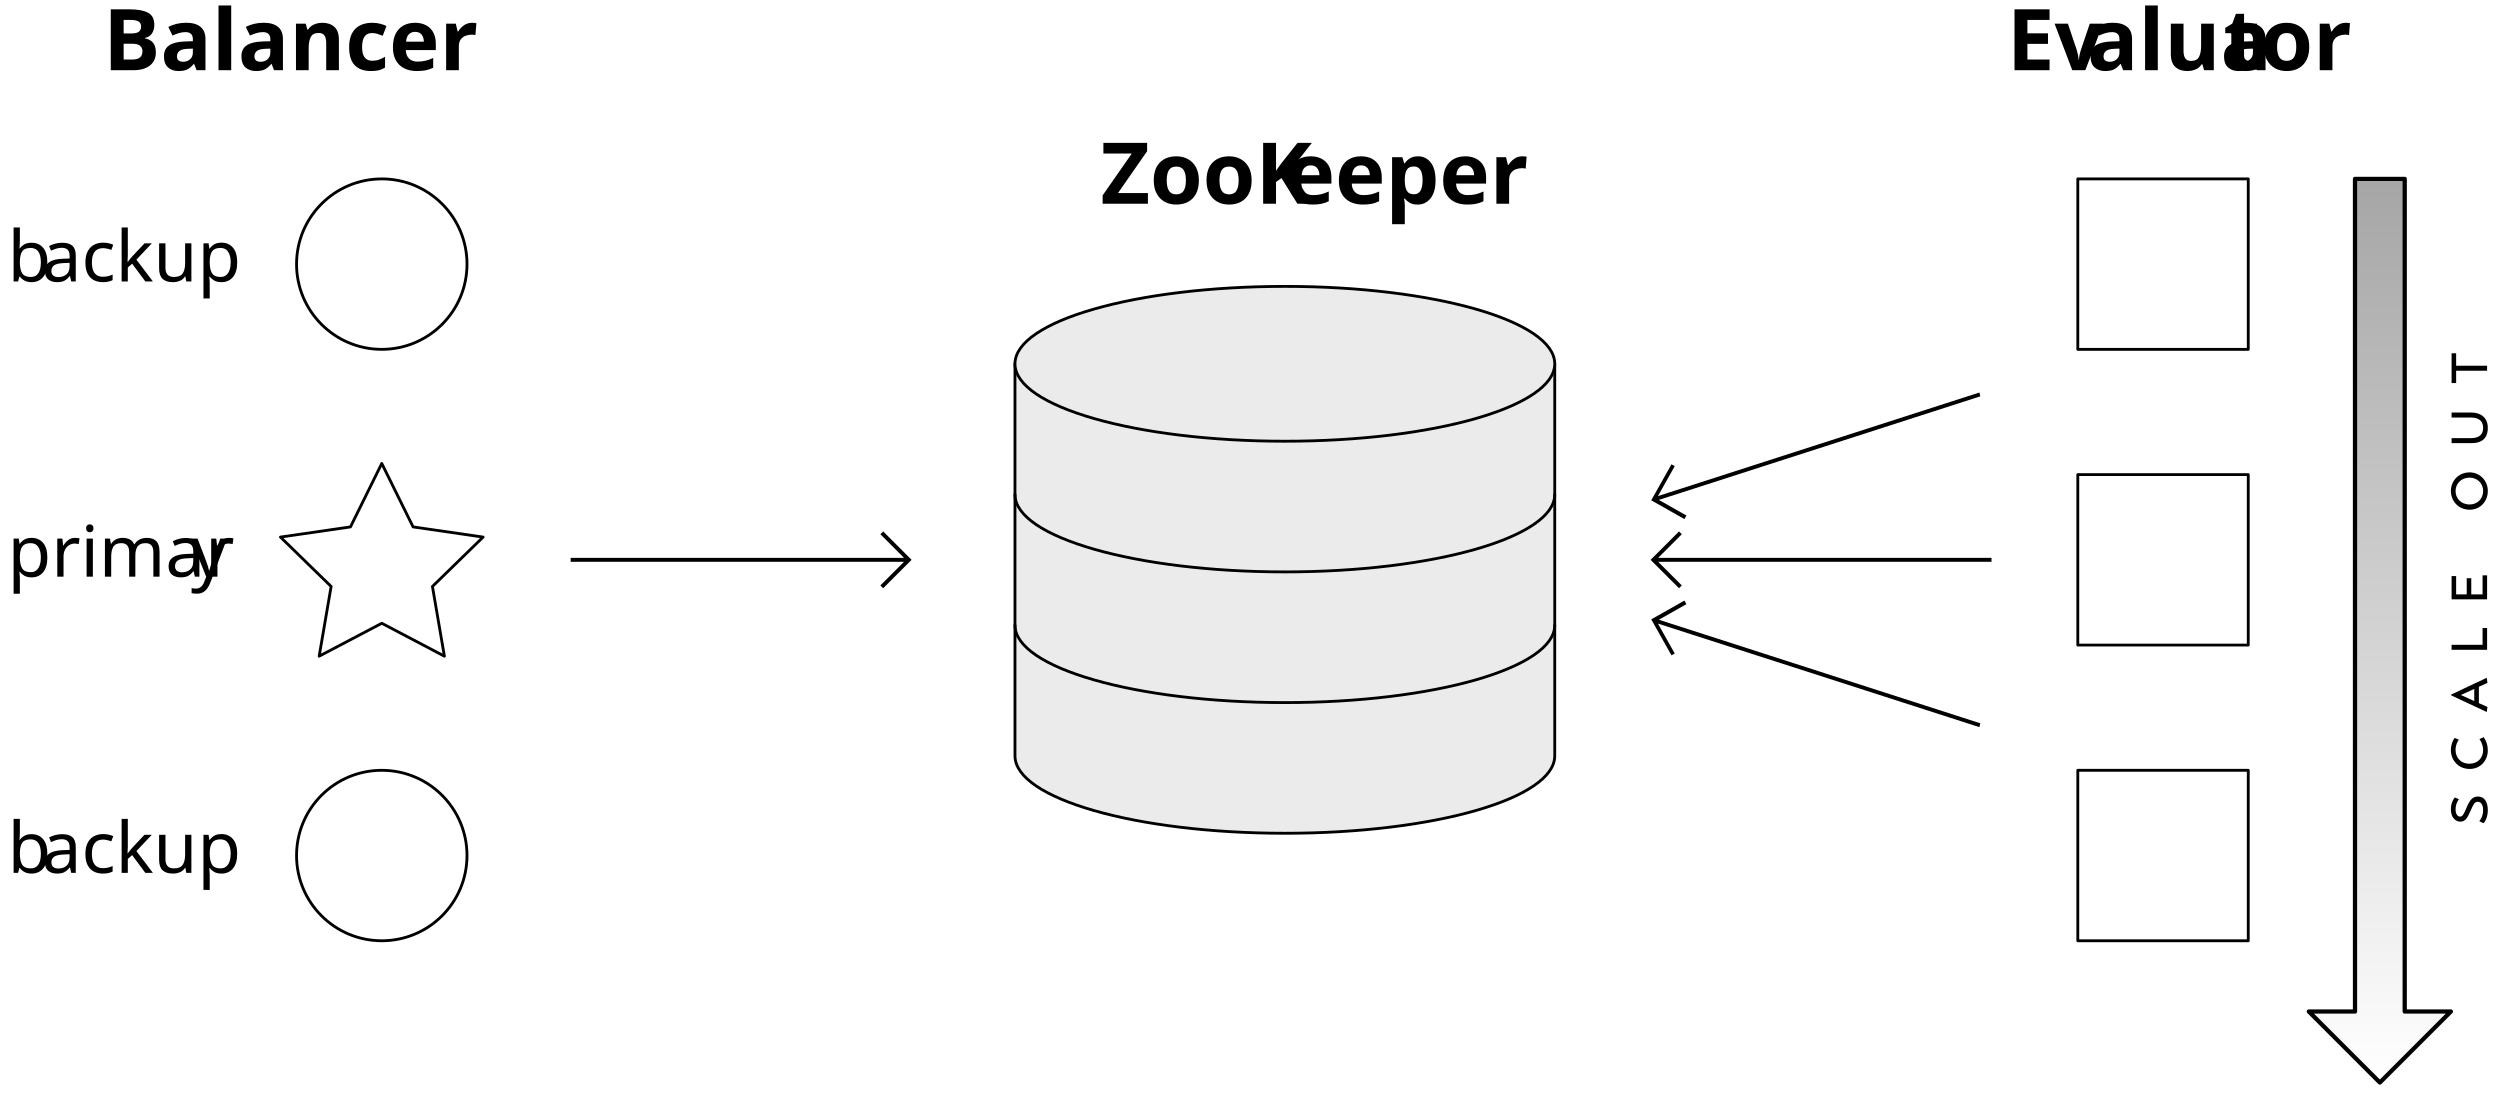
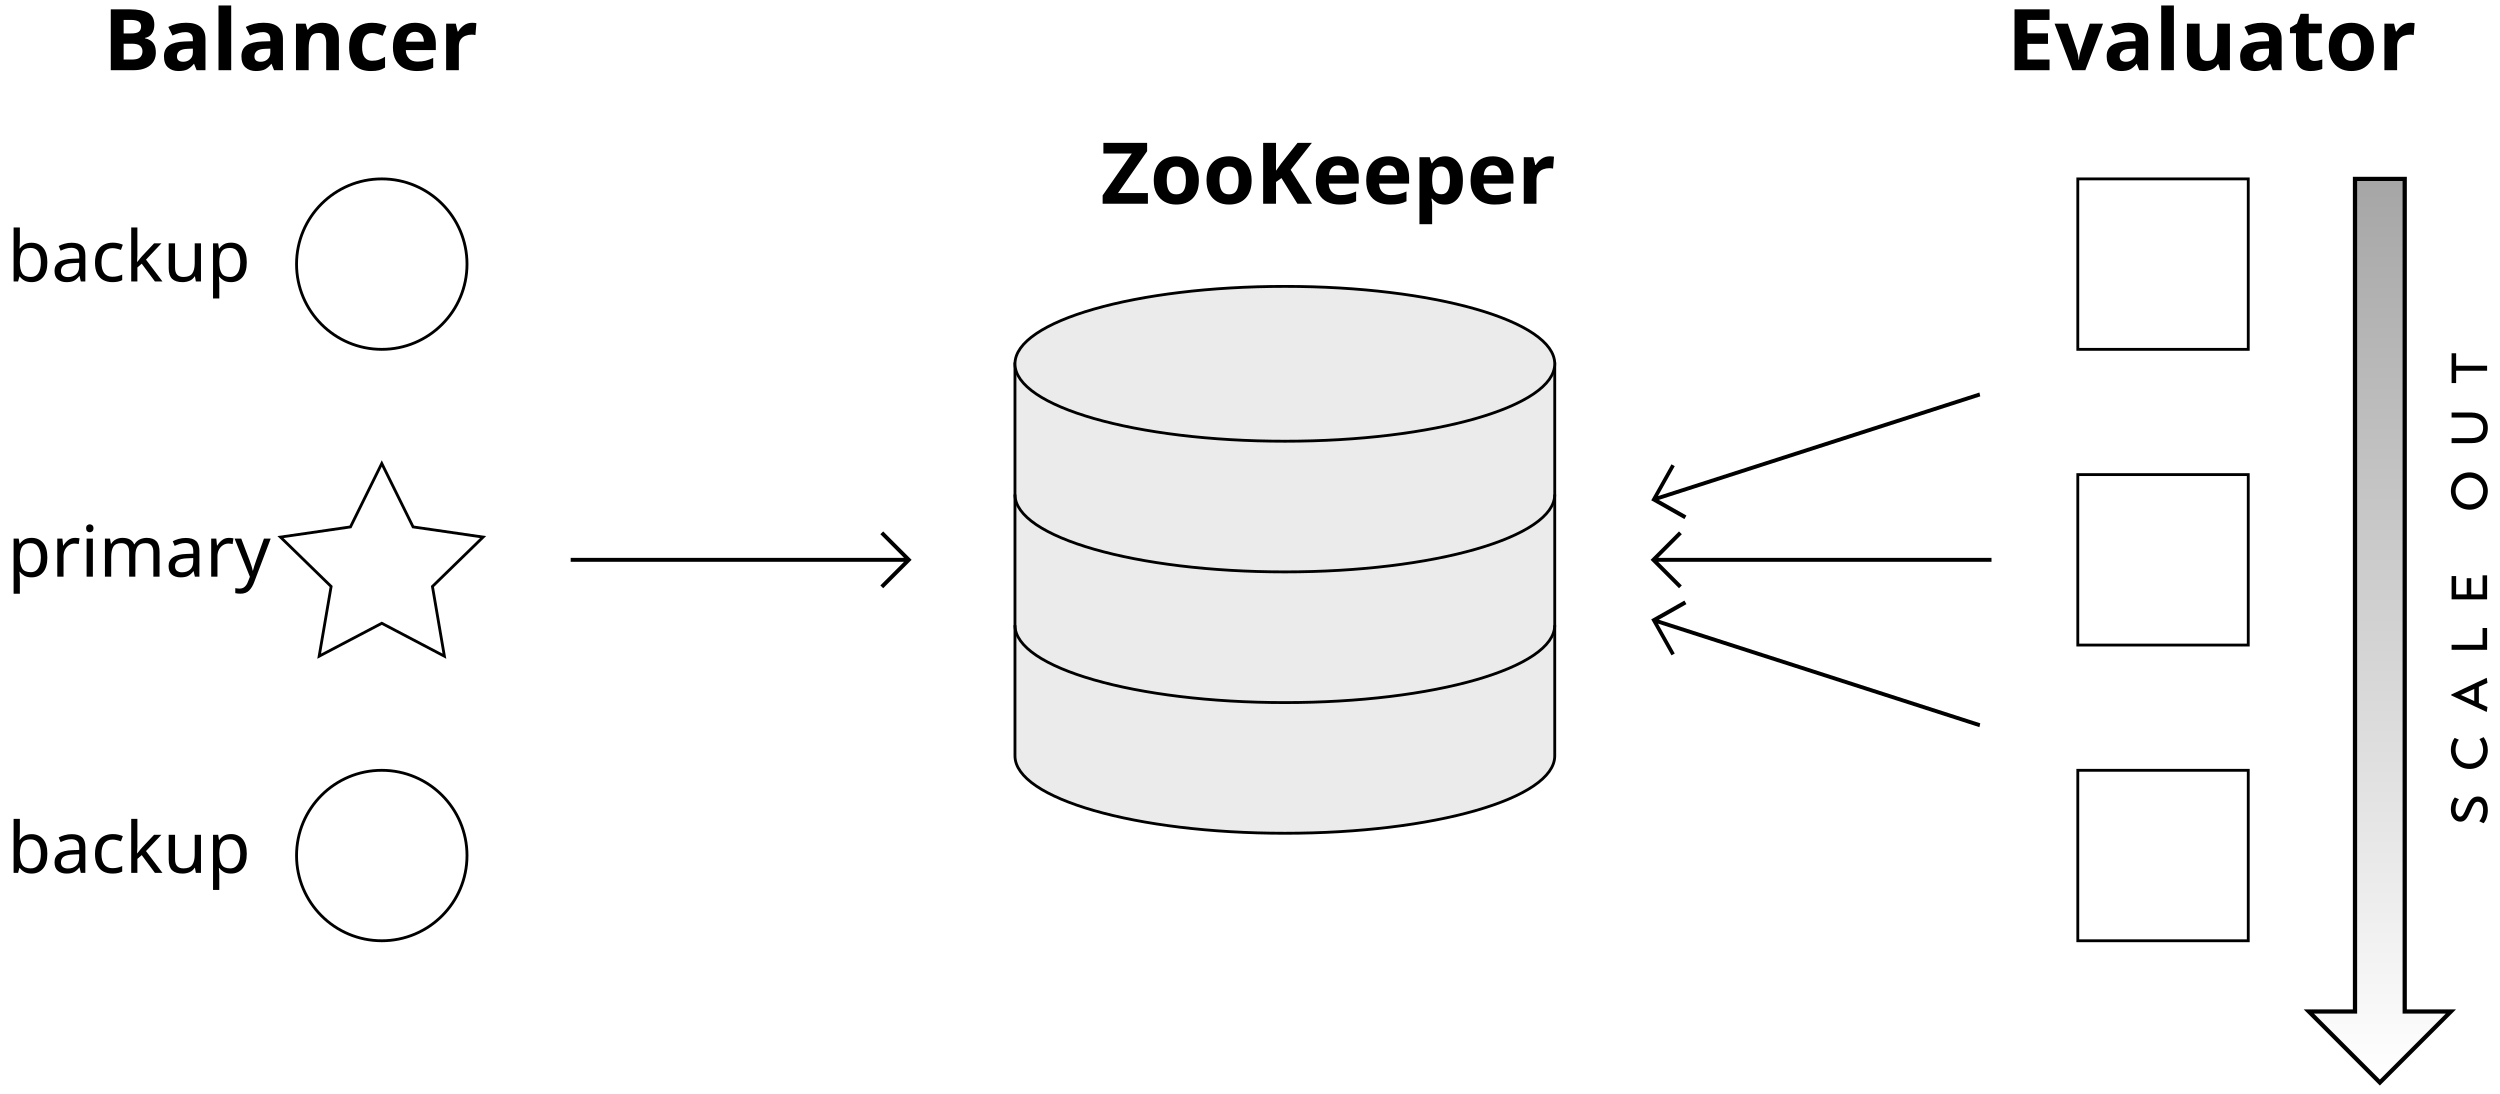
- <svg viewBox="0 0 880 385" xml:space="preserve" style="fill-rule:evenodd;clip-rule:evenodd;stroke-linecap:round;stroke-linejoin:round;stroke-miterlimit:1.5">
-   <text x="387.41" y="71.712" style="font-family:'Concourse 3';font-weight:600;font-size:30px">ZooK<tspan x="452.21px 465.71px" y="71.712px 71.712px">ee</tspan>per</text>
-   <text x="36.29" y="24.712" style="font-family:'Concourse 3';font-weight:600;font-size:30px">Balancer</text>
-   <text x="706.411" y="24.712" style="font-family:'Concourse 3';font-weight:600;font-size:30px">Ev<tspan x="734.611px 748.111px" y="24.712px 24.712px">al</tspan>ua<tspan x="782.611px 791.911px" y="24.712px 24.712px">to</tspan>r</text>
-   <text x="2.665" y="202.985" style="font-family:'Concourse 3';font-weight:300;font-size:25px">primar<tspan x="67.165" y="202.985">y</tspan>
-   </text>
-   <text x="2.665" y="99.072" style="font-family:'Concourse 3';font-weight:300;font-size:25px">b<tspan x="14.665px 25.915px" y="99.072px 99.072px">ac</tspan>kup</text>
-   <text x="2.665" y="307.249" style="font-family:'Concourse 3';font-weight:300;font-size:25px">b<tspan x="14.665px 25.915px" y="307.249px 307.249px">ac</tspan>kup</text>
-   <circle cx="134.386" cy="92.972" r="30" style="fill:none;stroke:#000;stroke-width:1px" />
-   <circle cx="134.386" cy="301.149" r="30" style="fill:none;stroke:#000;stroke-width:1px" />
-   <path d="m134.386 163.141 11.021 22.331 24.644 3.581-17.833 17.382 4.21 24.545-22.042-11.589-22.042 11.589 4.21-24.545-17.833-17.382 24.644-3.581 11.021-22.331Z" style="fill:none;stroke:#000;stroke-width:1px" />
-   <path d="M874.21 289.773c.75-.725 1.5-2.525 1.5-4.575 0-3.025-1.3-4.825-3.425-4.825-1.7 0-2.825.9-4 3.775-1.025 2.525-1.5 3.3-2.4 3.3-.8 0-1.525-.95-1.525-2.55 0-1.35.425-2.55 1.175-3.575l-1.45-.625c-.7.85-1.375 2.275-1.375 4.225 0 2.85 1.675 4.3 3.3 4.3 1.625 0 2.4-.975 3.65-3.875.925-2.125 1.4-3.125 2.5-3.125.975 0 1.9.8 1.9 2.95 0 1.625-.55 2.9-1.35 3.9l1.5.7ZM864.01 259.748c-.675.95-1.3 2.45-1.3 4.275 0 3.425 2.475 6.65 6.65 6.65 3.5 0 6.35-2.7 6.35-6.6 0-1.75-.55-3.325-1.45-4.6l-1.5.7c.625.775 1.3 2.25 1.3 3.85 0 2.8-1.95 4.8-4.75 4.8-3.475 0-4.95-2.475-4.95-4.825 0-1.725.675-3.025 1.15-3.625l-1.5-.625ZM875.585 240.373l-.25-1.8-12.5 5.9v.3l12.5 5.85.25-1.775-3.025-1.35v-5.75l3.025-1.375Zm-9.275 4.3v-.075l4.625-2.1v4.275l-4.625-2.1ZM862.96 226.973v1.75h12.5v-7.675h-1.6v5.925h-10.9ZM862.96 202.773v8.2h12.5v-8.45h-1.6v6.7h-3.975v-5.7h-1.6v5.7h-3.725v-6.45h-1.6ZM869.36 166.273c-4.1 0-6.65 3.15-6.65 6.55 0 3.5 2.625 6.6 6.65 6.6 3.575 0 6.35-2.825 6.35-6.6 0-3.775-2.95-6.55-6.35-6.55Zm-.05 1.85c2.5 0 4.75 1.825 4.75 4.65 0 3.075-2.25 4.8-4.75 4.8-3.125 0-4.95-2.225-4.95-4.725 0-2.625 2.025-4.725 4.95-4.725ZM862.96 145.223v1.75h6.85c3.075 0 4.25 1.55 4.25 3.625 0 2.15-1.15 3.625-4.25 3.625h-6.85v1.75h7.2c2.775 0 5.55-1.15 5.55-5.375 0-3.775-2.725-5.375-5.625-5.375h-7.125ZM864.56 124.348h-1.6v10.5h1.6v-4.35h10.9v-1.75h-10.9v-4.4Z" style="fill-rule:nonzero" />
-   <path d="m318.2 197.76-8.311 8.311.99.99 10-10.001-10-10-.99.99 8.311 8.31H200.879v1.4H318.2ZM583.69 197.76l8.31 8.311-.99.99-10-10.001 10-10 .99.99-8.31 8.31h117.32v1.4H583.69ZM583.914 175.969l9.707 5.494-.705 1.254-11.68-6.611 7.117-12.668 1.156.655-5.914 10.526 113.151-36.456.32 1.35-113.152 36.456ZM583.914 218.152l9.707-5.494-.705-1.254-11.68 6.611 7.117 12.668 1.156-.655-5.914-10.526 113.151 36.456.32-1.35-113.152-36.456Z" />
-   <path style="fill:none;stroke:#000;stroke-width:1px" d="M731.386 62.972h60v60h-60zM731.386 167.06h60v60h-60zM731.386 271.149h60v60h-60z" />
-   <path d="M846.46 356.048h16.25l-25 25-25-25h16.25V62.972h17.5v293.076Z" style="fill:url(#a);stroke:#000;stroke-width:1.5px" />
-   <g>
-     <path d="M357.27 266.06v-138h190v138c0 15.04-42.568 27.25-95 27.25s-95-12.21-95-27.25" style="fill:#ebebeb;stroke:#000;stroke-width:1px" />
-     <path d="M547.27 174.06c0 15.04-42.568 27.25-95 27.25s-95-12.21-95-27.25M547.27 220.06c0 15.04-42.568 27.25-95 27.25s-95-12.21-95-27.25" style="fill:none;stroke:#000;stroke-width:1px" />
-     <ellipse cx="452.27" cy="128.06" rx="95" ry="27.25" style="fill:#ebebeb;stroke:#000;stroke-width:1px" />
-   </g>
+ <svg viewBox="0 0 880 385" style="font-family:'Concourse 3';font-size:25px">
  <defs>
    <linearGradient id="a" x1="0" y1="0" x2="1" y2="0" gradientUnits="userSpaceOnUse" gradientTransform="matrix(0 -318.076 50 0 837.71 381.048)">
      <stop offset="0" style="stop-color:#fff;stop-opacity:1" />
      <stop offset="1" style="stop-color:#a6a6a6;stop-opacity:1" />
    </linearGradient>
  </defs>
+   <g style="font-size:30px;font-weight:600">
+     <text x="387.41" y="71.712">ZooKeeper</text>
+     <text x="36.29" y="24.712">Balancer</text>
+     <text x="706.411" y="24.712">Evaluator</text>
+   </g>
+   <text x="2.665" y="202.985">primary</text>
+   <text x="2.665" y="99.072">backup</text>
+   <text x="2.665" y="307.249">backup</text>
+   <g fill="none" stroke="#000">
+     <circle cx="134.386" cy="92.972" r="30" />
+     <circle cx="134.386" cy="301.149" r="30" />
+     <path d="m134.386 163.141 11.021 22.331 24.644 3.581-17.833 17.382 4.21 24.545-22.042-11.589-22.042 11.589 4.21-24.545-17.833-17.382 24.644-3.581 11.021-22.331Z" />
+     <path fill="#ebebeb" d="M357.27 266.06v-138h190v138c0 15.04-42.568 27.25-95 27.25s-95-12.21-95-27.25" />
+     <ellipse fill="#ebebeb" cx="452.27" cy="128.06" rx="95" ry="27.25" />
+     <path d="M731.386 62.972h60v60h-60zM731.386 167.06h60v60h-60zM731.386 271.149h60v60h-60z" />
+     <path d="M547.27 174.06c0 15.04-42.568 27.25-95 27.25s-95-12.21-95-27.25M547.27 220.06c0 15.04-42.568 27.25-95 27.25s-95-12.21-95-27.25" />
+     <path fill="url(#a)" stroke-width="1.5" d="M846.46 356.048h16.25l-25 25-25-25h16.25V62.972h17.5v293.076Z" />
+   </g>
+   <path d="M874.21 289.773c.75-.725 1.5-2.525 1.5-4.575 0-3.025-1.3-4.825-3.425-4.825-1.7 0-2.825.9-4 3.775-1.025 2.525-1.5 3.3-2.4 3.3-.8 0-1.525-.95-1.525-2.55 0-1.35.425-2.55 1.175-3.575l-1.45-.625c-.7.85-1.375 2.275-1.375 4.225 0 2.85 1.675 4.3 3.3 4.3 1.625 0 2.4-.975 3.65-3.875.925-2.125 1.4-3.125 2.5-3.125.975 0 1.9.8 1.9 2.95 0 1.625-.55 2.9-1.35 3.9l1.5.7ZM864.01 259.748c-.675.95-1.3 2.45-1.3 4.275 0 3.425 2.475 6.65 6.65 6.65 3.5 0 6.35-2.7 6.35-6.6 0-1.75-.55-3.325-1.45-4.6l-1.5.7c.625.775 1.3 2.25 1.3 3.85 0 2.8-1.95 4.8-4.75 4.8-3.475 0-4.95-2.475-4.95-4.825 0-1.725.675-3.025 1.15-3.625l-1.5-.625ZM875.585 240.373l-.25-1.8-12.5 5.9v.3l12.5 5.85.25-1.775-3.025-1.35v-5.75l3.025-1.375Zm-9.275 4.3v-.075l4.625-2.1v4.275l-4.625-2.1ZM862.96 226.973v1.75h12.5v-7.675h-1.6v5.925h-10.9ZM862.96 202.773v8.2h12.5v-8.45h-1.6v6.7h-3.975v-5.7h-1.6v5.7h-3.725v-6.45h-1.6ZM869.36 166.273c-4.1 0-6.65 3.15-6.65 6.55 0 3.5 2.625 6.6 6.65 6.6 3.575 0 6.35-2.825 6.35-6.6 0-3.775-2.95-6.55-6.35-6.55Zm-.05 1.85c2.5 0 4.75 1.825 4.75 4.65 0 3.075-2.25 4.8-4.75 4.8-3.125 0-4.95-2.225-4.95-4.725 0-2.625 2.025-4.725 4.95-4.725ZM862.96 145.223v1.75h6.85c3.075 0 4.25 1.55 4.25 3.625 0 2.15-1.15 3.625-4.25 3.625h-6.85v1.75h7.2c2.775 0 5.55-1.15 5.55-5.375 0-3.775-2.725-5.375-5.625-5.375h-7.125ZM864.56 124.348h-1.6v10.5h1.6v-4.35h10.9v-1.75h-10.9v-4.4Z" />
+   <path d="m318.2 197.76-8.311 8.311.99.99 10-10.001-10-10-.99.99 8.311 8.31H200.879v1.4H318.2ZM583.69 197.76l8.31 8.311-.99.99-10-10.001 10-10 .99.99-8.31 8.31h117.32v1.4H583.69ZM583.914 175.969l9.707 5.494-.705 1.254-11.68-6.611 7.117-12.668 1.156.655-5.914 10.526 113.151-36.456.32 1.35-113.152 36.456ZM583.914 218.152l9.707-5.494-.705-1.254-11.68 6.611 7.117 12.668 1.156-.655-5.914-10.526 113.151 36.456.32-1.35-113.152-36.456Z" />
</svg>
